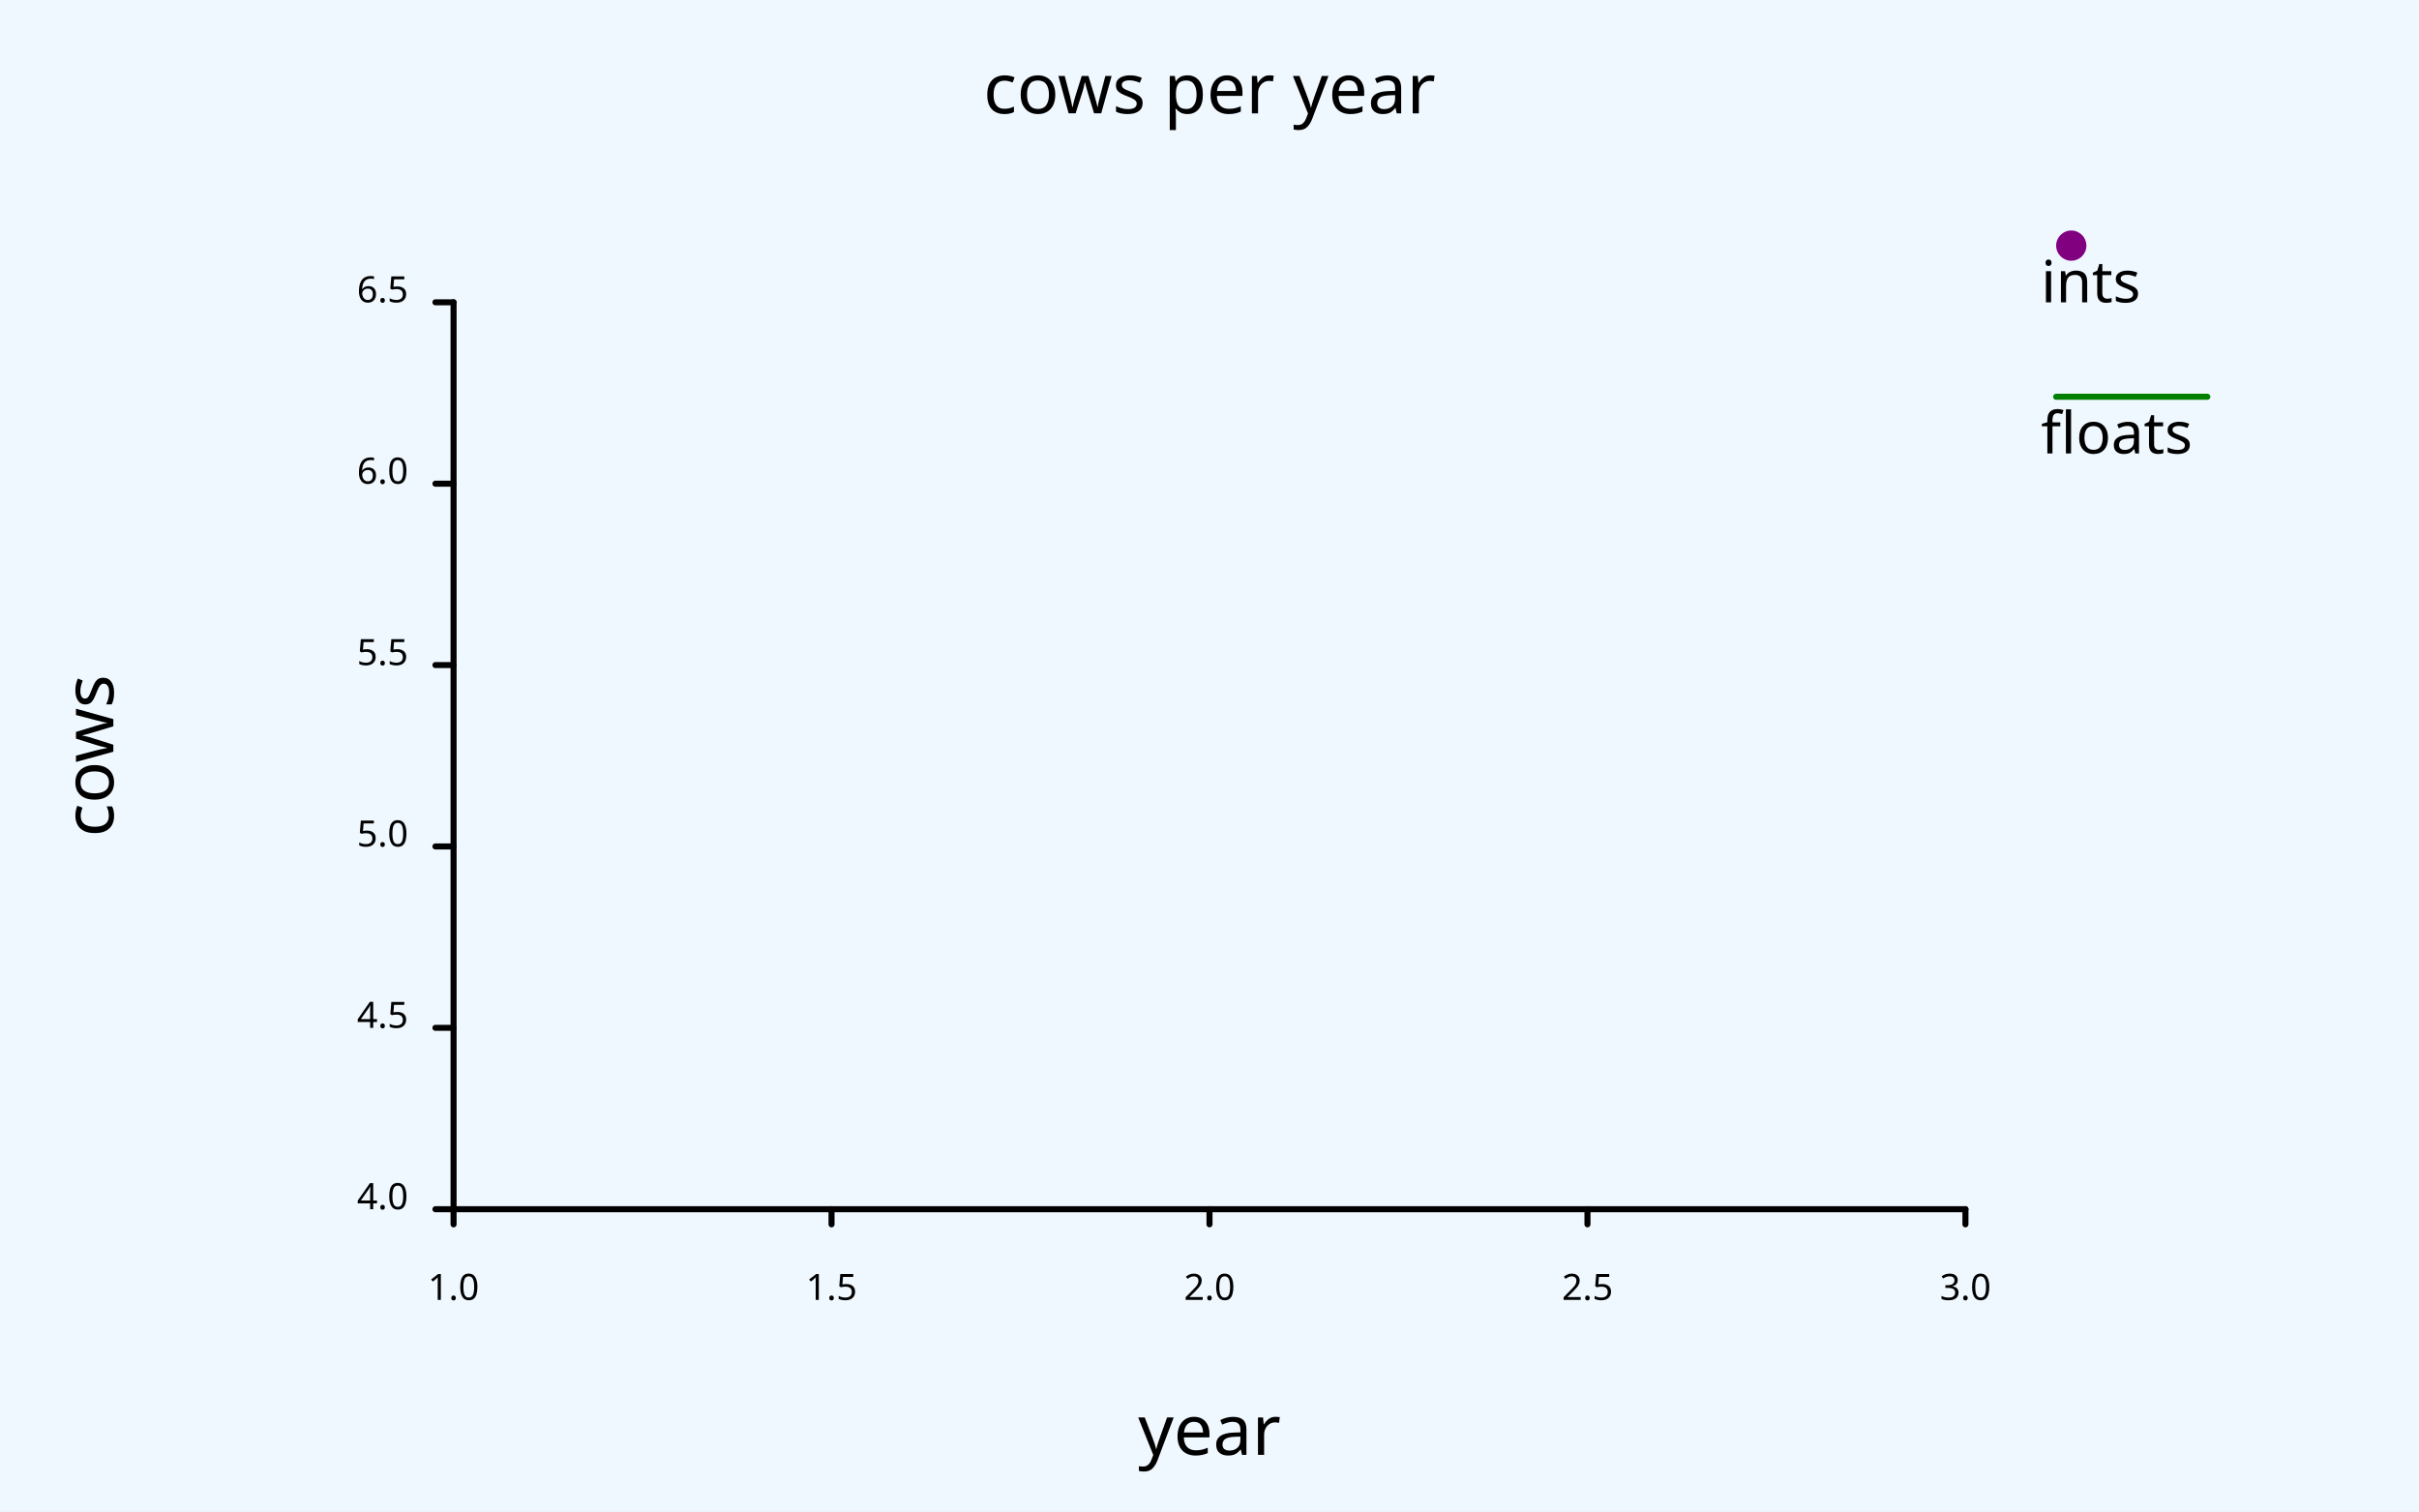
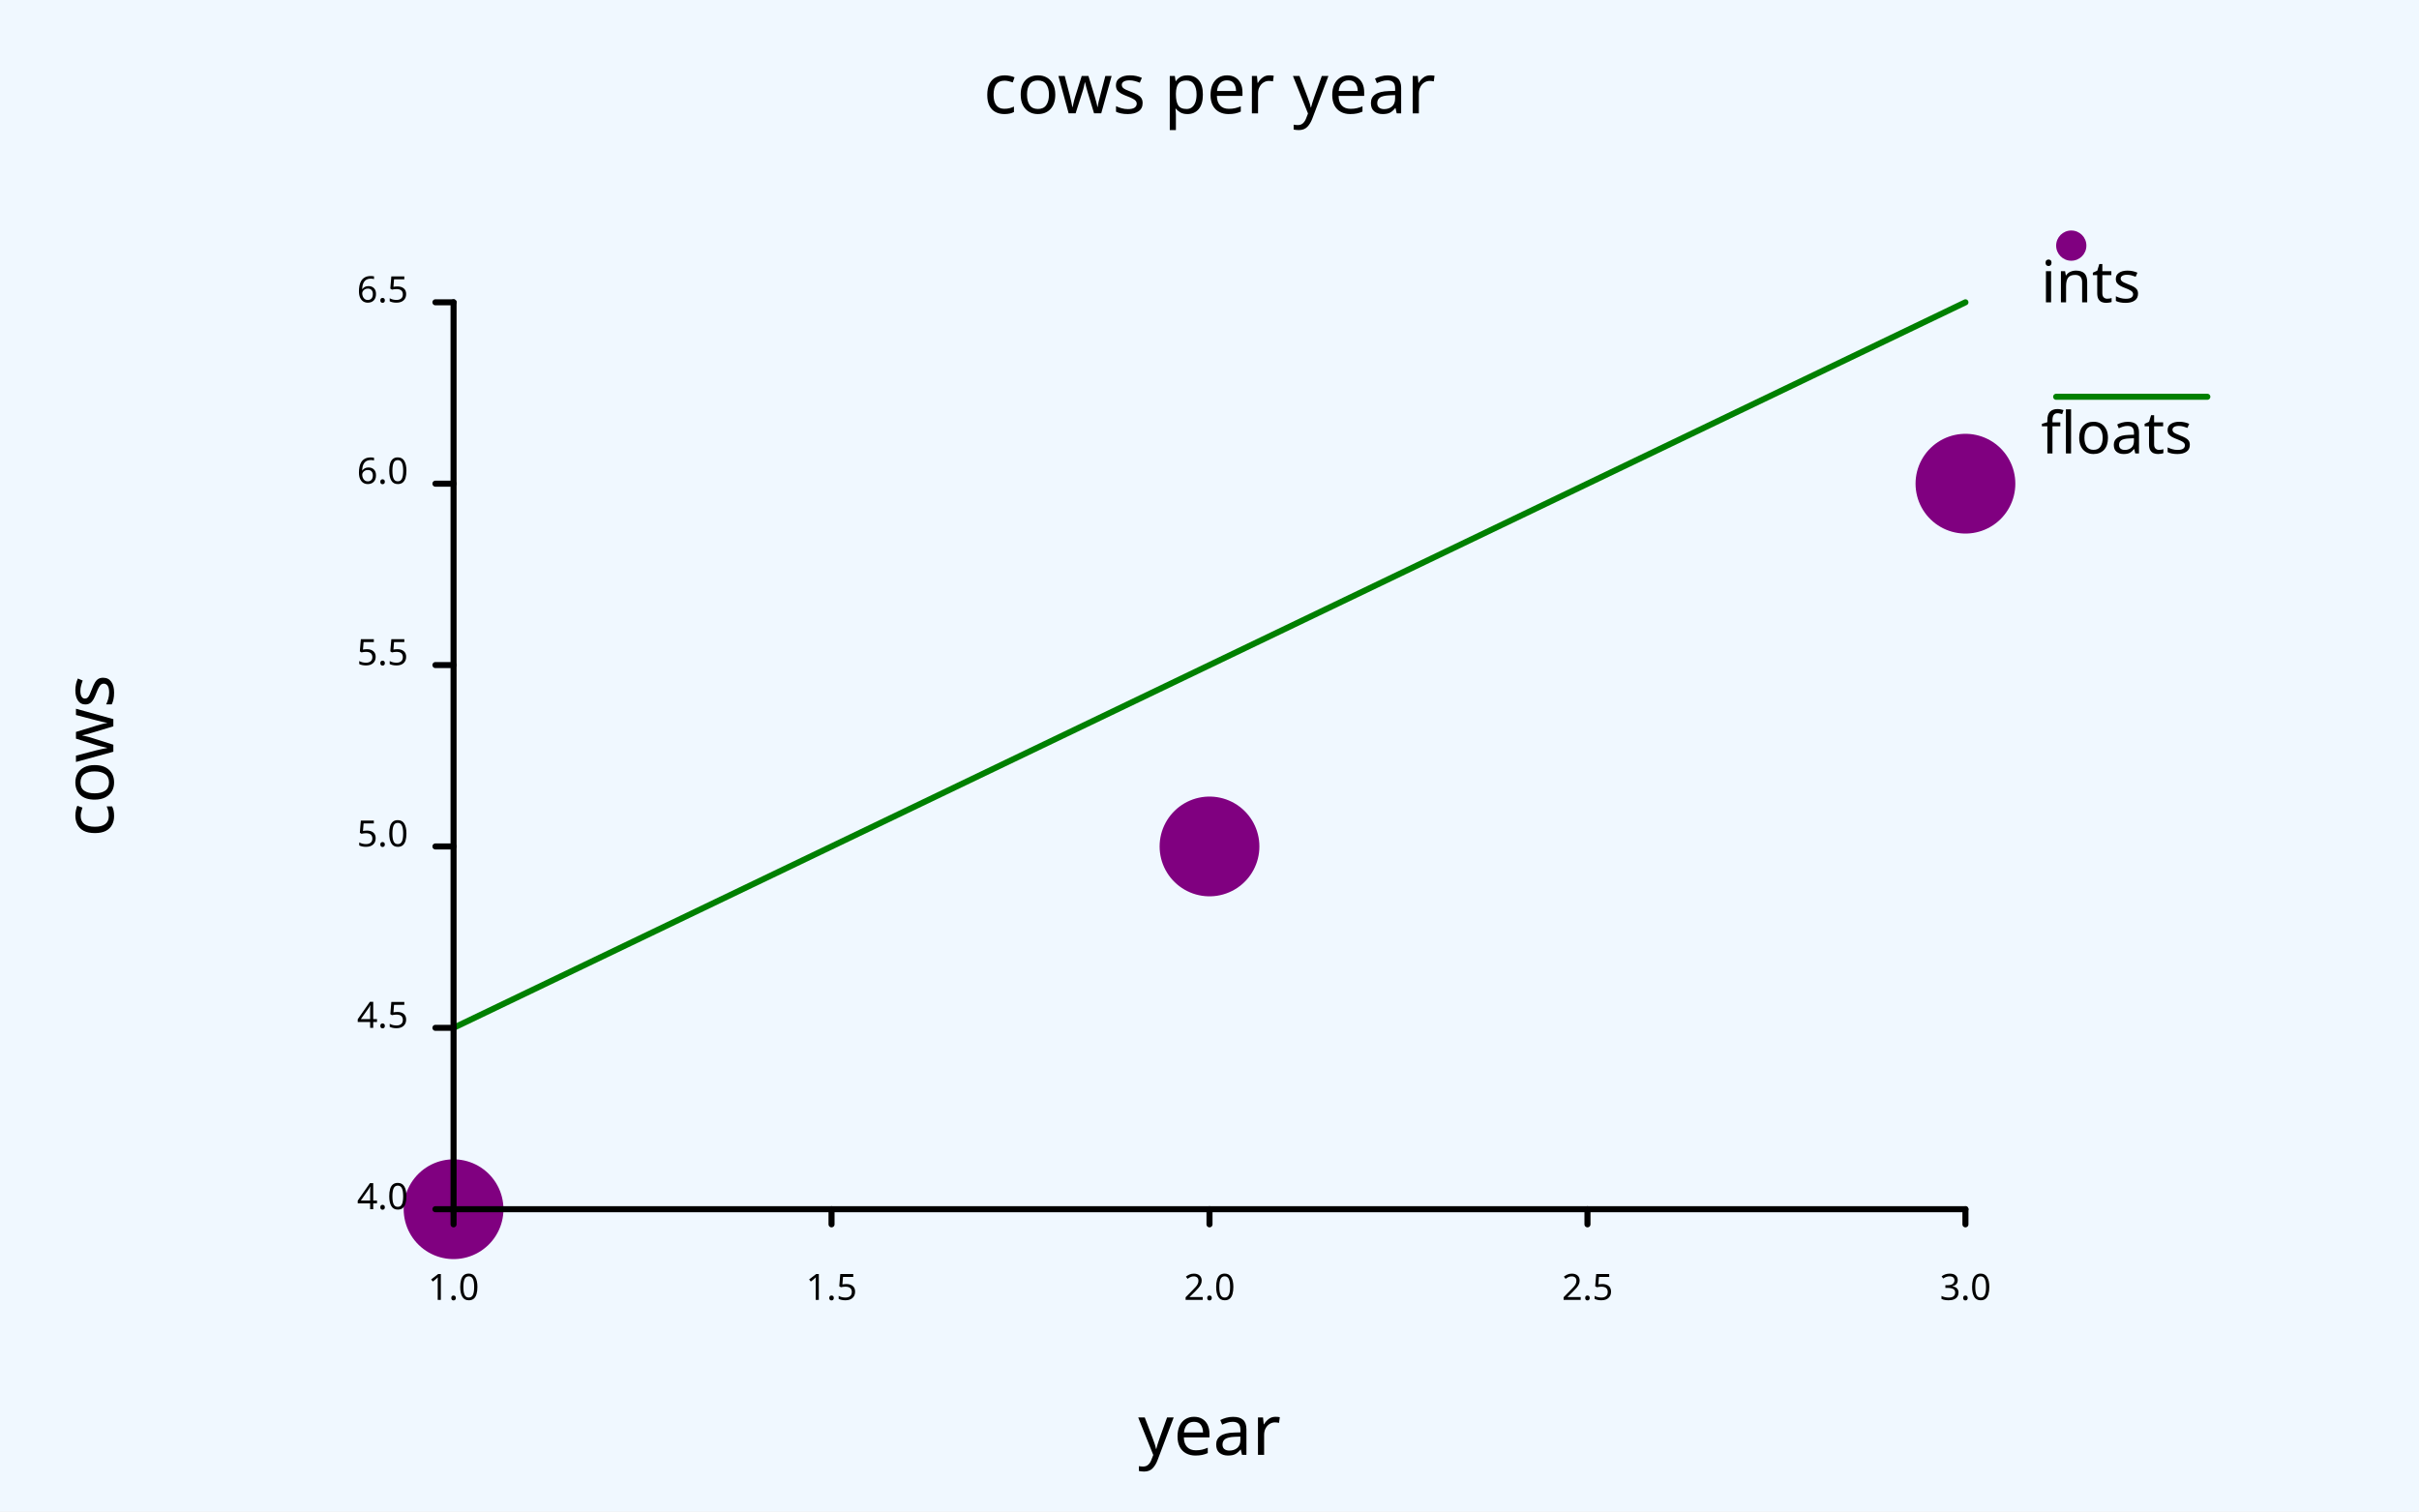
- <svg xmlns="http://www.w3.org/2000/svg" class="poloto" width="800" height="500" viewBox="0 0 800 500">
+ <svg xmlns="http://www.w3.org/2000/svg" width="800" class="poloto" height="500" viewBox="0 0 800 500">
  <style>.poloto { stroke-linecap:round;font-family: sans-serif;stroke-width:2;}.scatter{stroke-width:33}.poloto_text{fill: black;  }.poloto_axis_lines{stroke: black;stoke-width:3;fill:none}.poloto_background{fill: aliceblue; }.poloto0stroke{stroke:  purple; }.poloto1stroke{stroke:  green; }.poloto2stroke{stroke:  purple; }.poloto3stroke{stroke:  purple; }.poloto4stroke{stroke:  purple; }.poloto5stroke{stroke:  purple; }.poloto6stroke{stroke:  purple; }.poloto7stroke{stroke:  purple; }.poloto0fill{fill:purple;}.poloto1fill{fill:green;}.poloto2fill{fill:purple;}.poloto3fill{fill:purple;}.poloto4fill{fill:purple;}.poloto5fill{fill:purple;}.poloto6fill{fill:purple;}.poloto7fill{fill:purple;}</style>
  <rect class="poloto_background" fill="white" x="0" y="0" width="800" height="500" />
+   <text class="poloto_text" alignment-baseline="middle" text-anchor="start" font-size="large" x="675" y="100">ints</text>
  <circle class="poloto0fill" cx="685" cy="81.25" r="5" />
-   <path class="scatter poloto0stroke" d="" />
-   <text class="poloto_text" alignment-baseline="middle" text-anchor="start" font-size="large" x="675" y="100">ints</text>
+   <path class="scatter poloto0stroke" d=" M 150 400 h 0 M 400 280 h 0 M 650 160 h 0" />
+   <text class="poloto_text" alignment-baseline="middle" text-anchor="start" font-size="large" x="675" y="150">floats</text>
  <line class="poloto1stroke" stroke="black" x1="680" x2="730" y1="131.25" y2="131.25" />
-   <path class="poloto1stroke" fill="none" stroke="black" d="" />
-   <text class="poloto_text" alignment-baseline="middle" text-anchor="start" font-size="large" x="675" y="150">floats</text>
+   <path class="poloto1stroke" fill="none" stroke="black" d=" M 150 340 L 400 220 L 650 100" />
  <line class="poloto_axis_lines" stroke="black" x1="150" x2="150" y1="400" y2="405" />
  <text class="poloto_text" alignment-baseline="start" text-anchor="middle" x="150" y="430">1.0</text>
  <line class="poloto_axis_lines" stroke="black" x1="275" x2="275" y1="400" y2="405" />
  <text class="poloto_text" alignment-baseline="start" text-anchor="middle" x="275" y="430">1.5</text>
  <line class="poloto_axis_lines" stroke="black" x1="400" x2="400" y1="400" y2="405" />
  <text class="poloto_text" alignment-baseline="start" text-anchor="middle" x="400" y="430">2.0</text>
  <line class="poloto_axis_lines" stroke="black" x1="525" x2="525" y1="400" y2="405" />
  <text class="poloto_text" alignment-baseline="start" text-anchor="middle" x="525" y="430">2.5</text>
  <line class="poloto_axis_lines" stroke="black" x1="650" x2="650" y1="400" y2="405" />
  <text class="poloto_text" alignment-baseline="start" text-anchor="middle" x="650" y="430">3.0</text>
  <line class="poloto_axis_lines" stroke="black" x1="150" x2="144" y1="400" y2="400" />
  <text class="poloto_text" alignment-baseline="middle" text-anchor="end" x="135" y="400">4.0</text>
  <line class="poloto_axis_lines" stroke="black" x1="150" x2="144" y1="340" y2="340" />
  <text class="poloto_text" alignment-baseline="middle" text-anchor="end" x="135" y="340">4.5</text>
  <line class="poloto_axis_lines" stroke="black" x1="150" x2="144" y1="280" y2="280" />
  <text class="poloto_text" alignment-baseline="middle" text-anchor="end" x="135" y="280">5.0</text>
  <line class="poloto_axis_lines" stroke="black" x1="150" x2="144" y1="220" y2="220" />
  <text class="poloto_text" alignment-baseline="middle" text-anchor="end" x="135" y="220">5.5</text>
  <line class="poloto_axis_lines" stroke="black" x1="150" x2="144" y1="160" y2="160" />
  <text class="poloto_text" alignment-baseline="middle" text-anchor="end" x="135" y="160">6.0</text>
  <line class="poloto_axis_lines" stroke="black" x1="150" x2="144" y1="100" y2="100" />
  <text class="poloto_text" alignment-baseline="middle" text-anchor="end" x="135" y="100">6.5</text>
  <text class="poloto_text" alignment-baseline="start" text-anchor="middle" font-size="x-large" x="400" y="37.5">cows per year</text>
  <text class="poloto_text" alignment-baseline="start" text-anchor="middle" font-size="x-large" x="400" y="481.25">year</text>
  <text class="poloto_text" alignment-baseline="start" text-anchor="middle" font-size="x-large" transform="rotate(-90,37.5,250)" x="37.5" y="250">cows</text>
  <path stroke="black" fill="none" class="poloto_axis_lines" d=" M 150 100 L 150 400 L 650 400" />
</svg>
